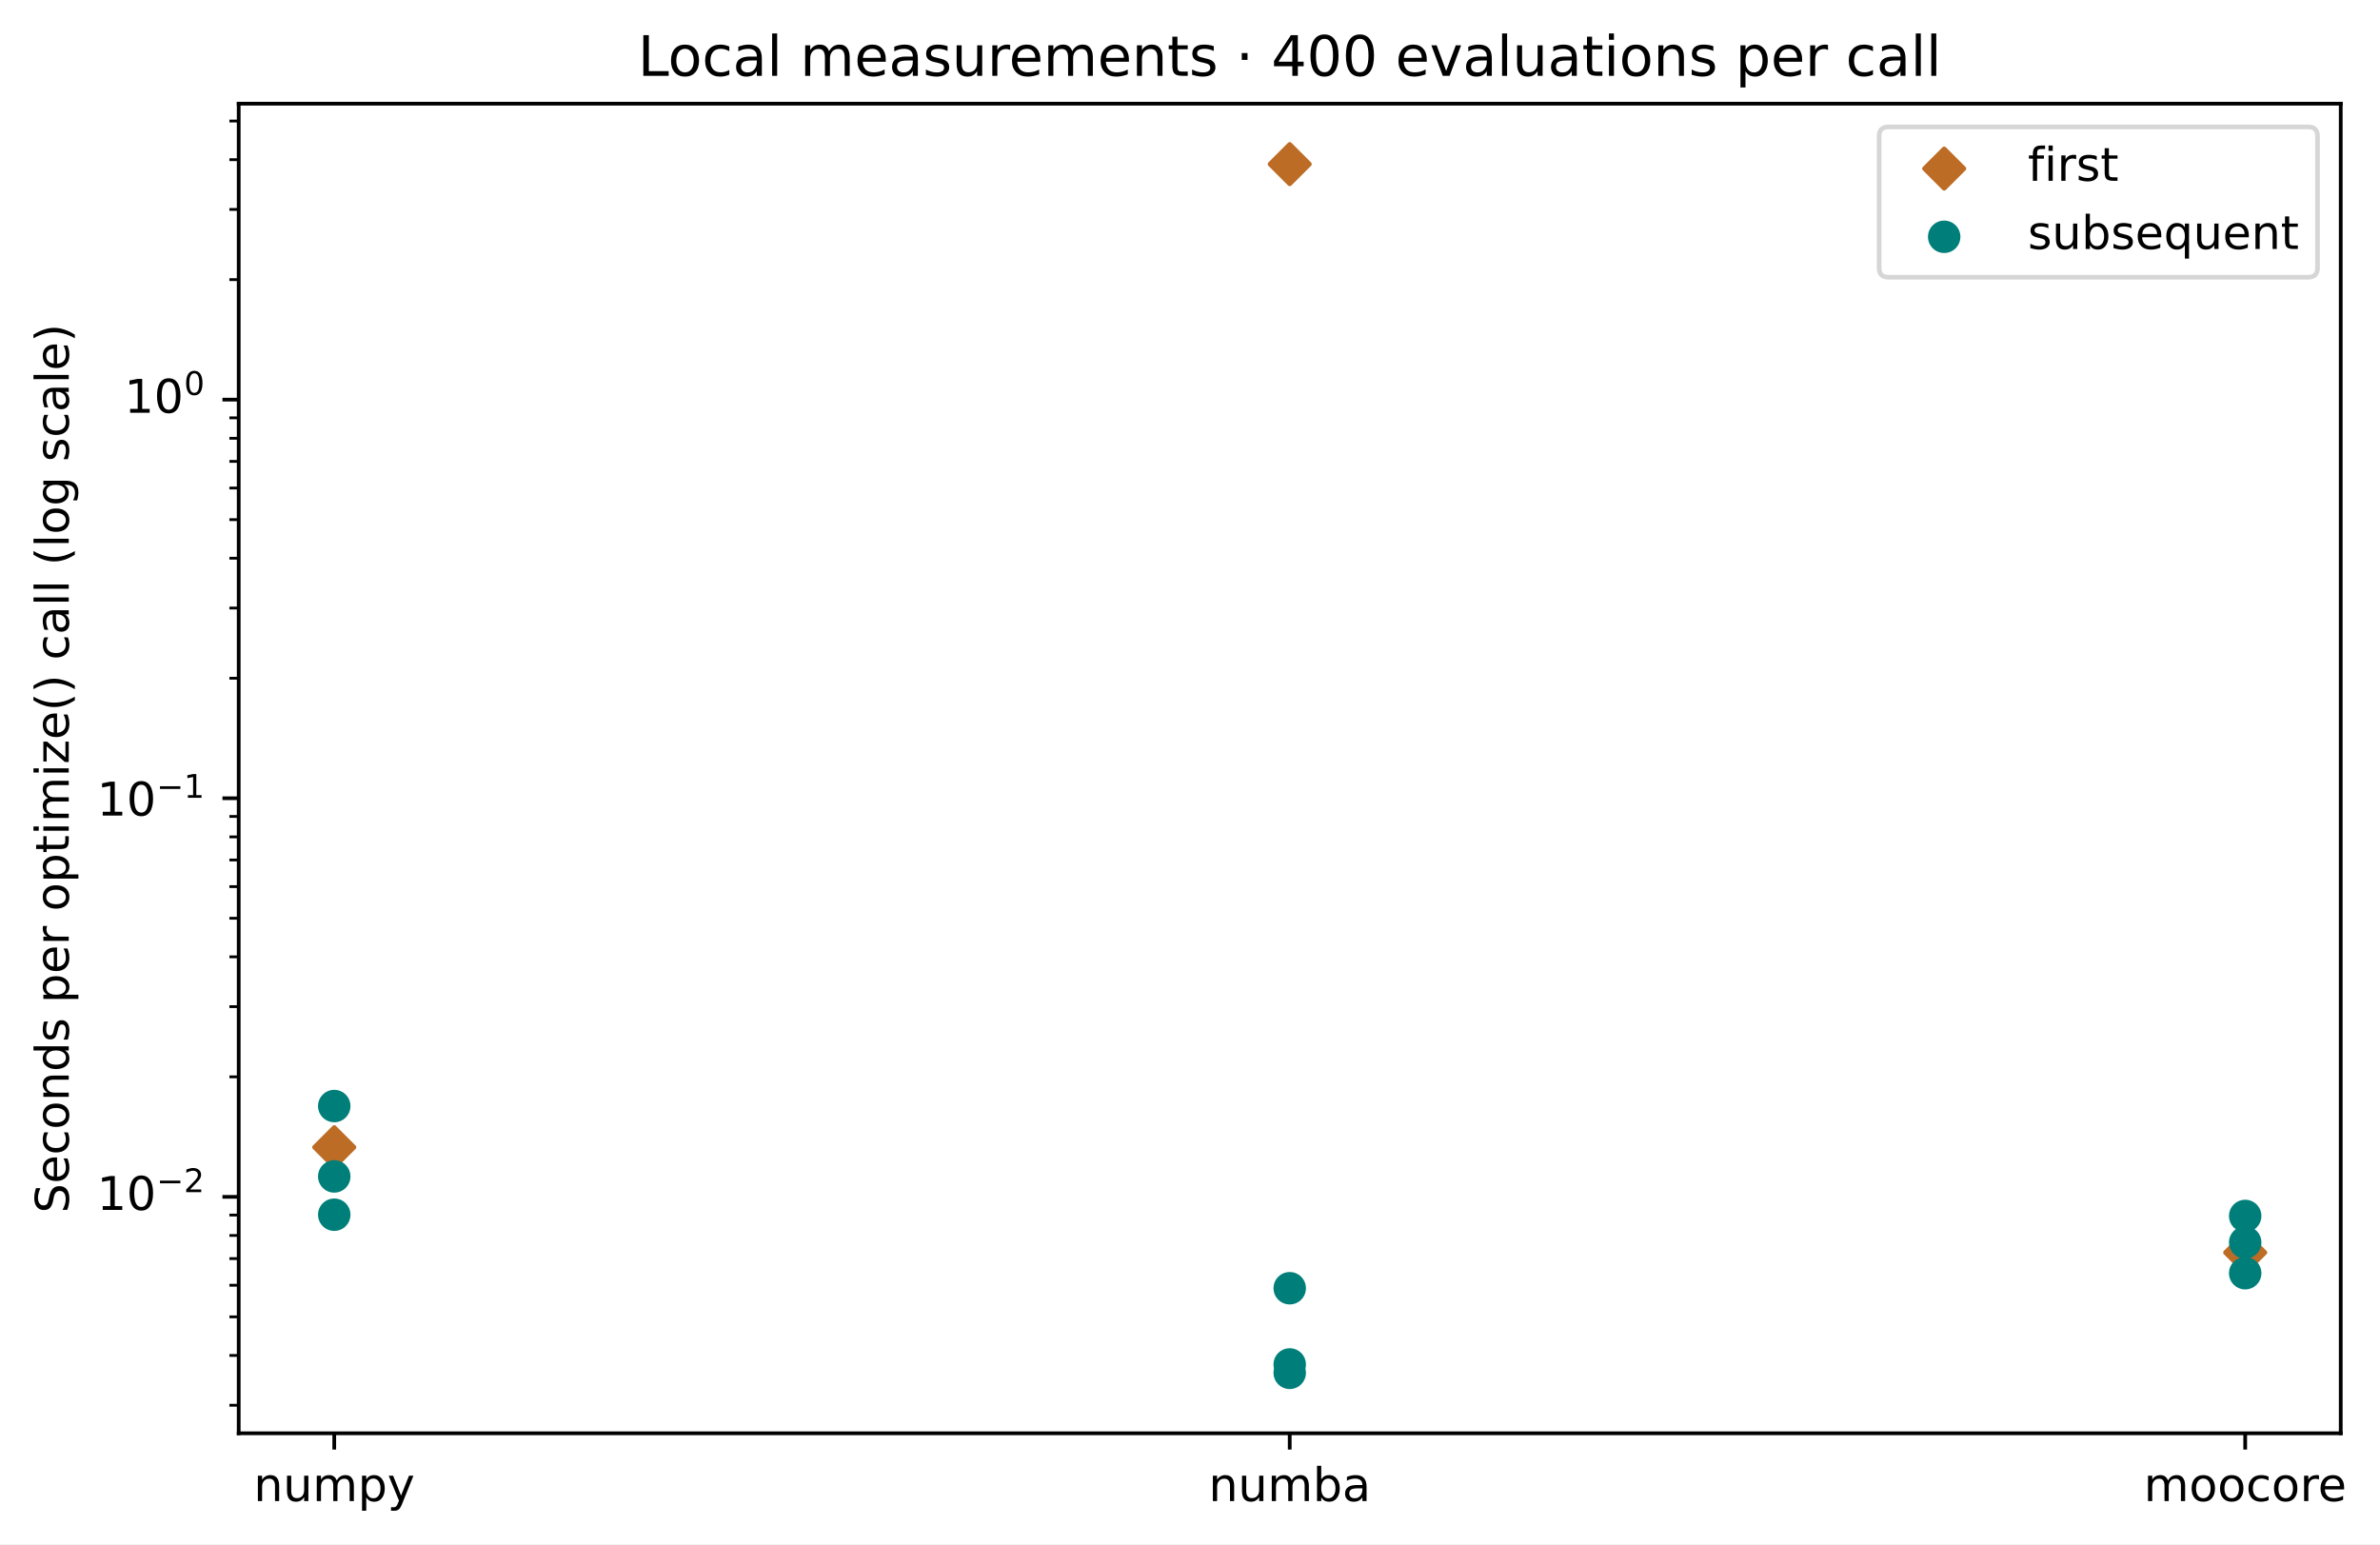
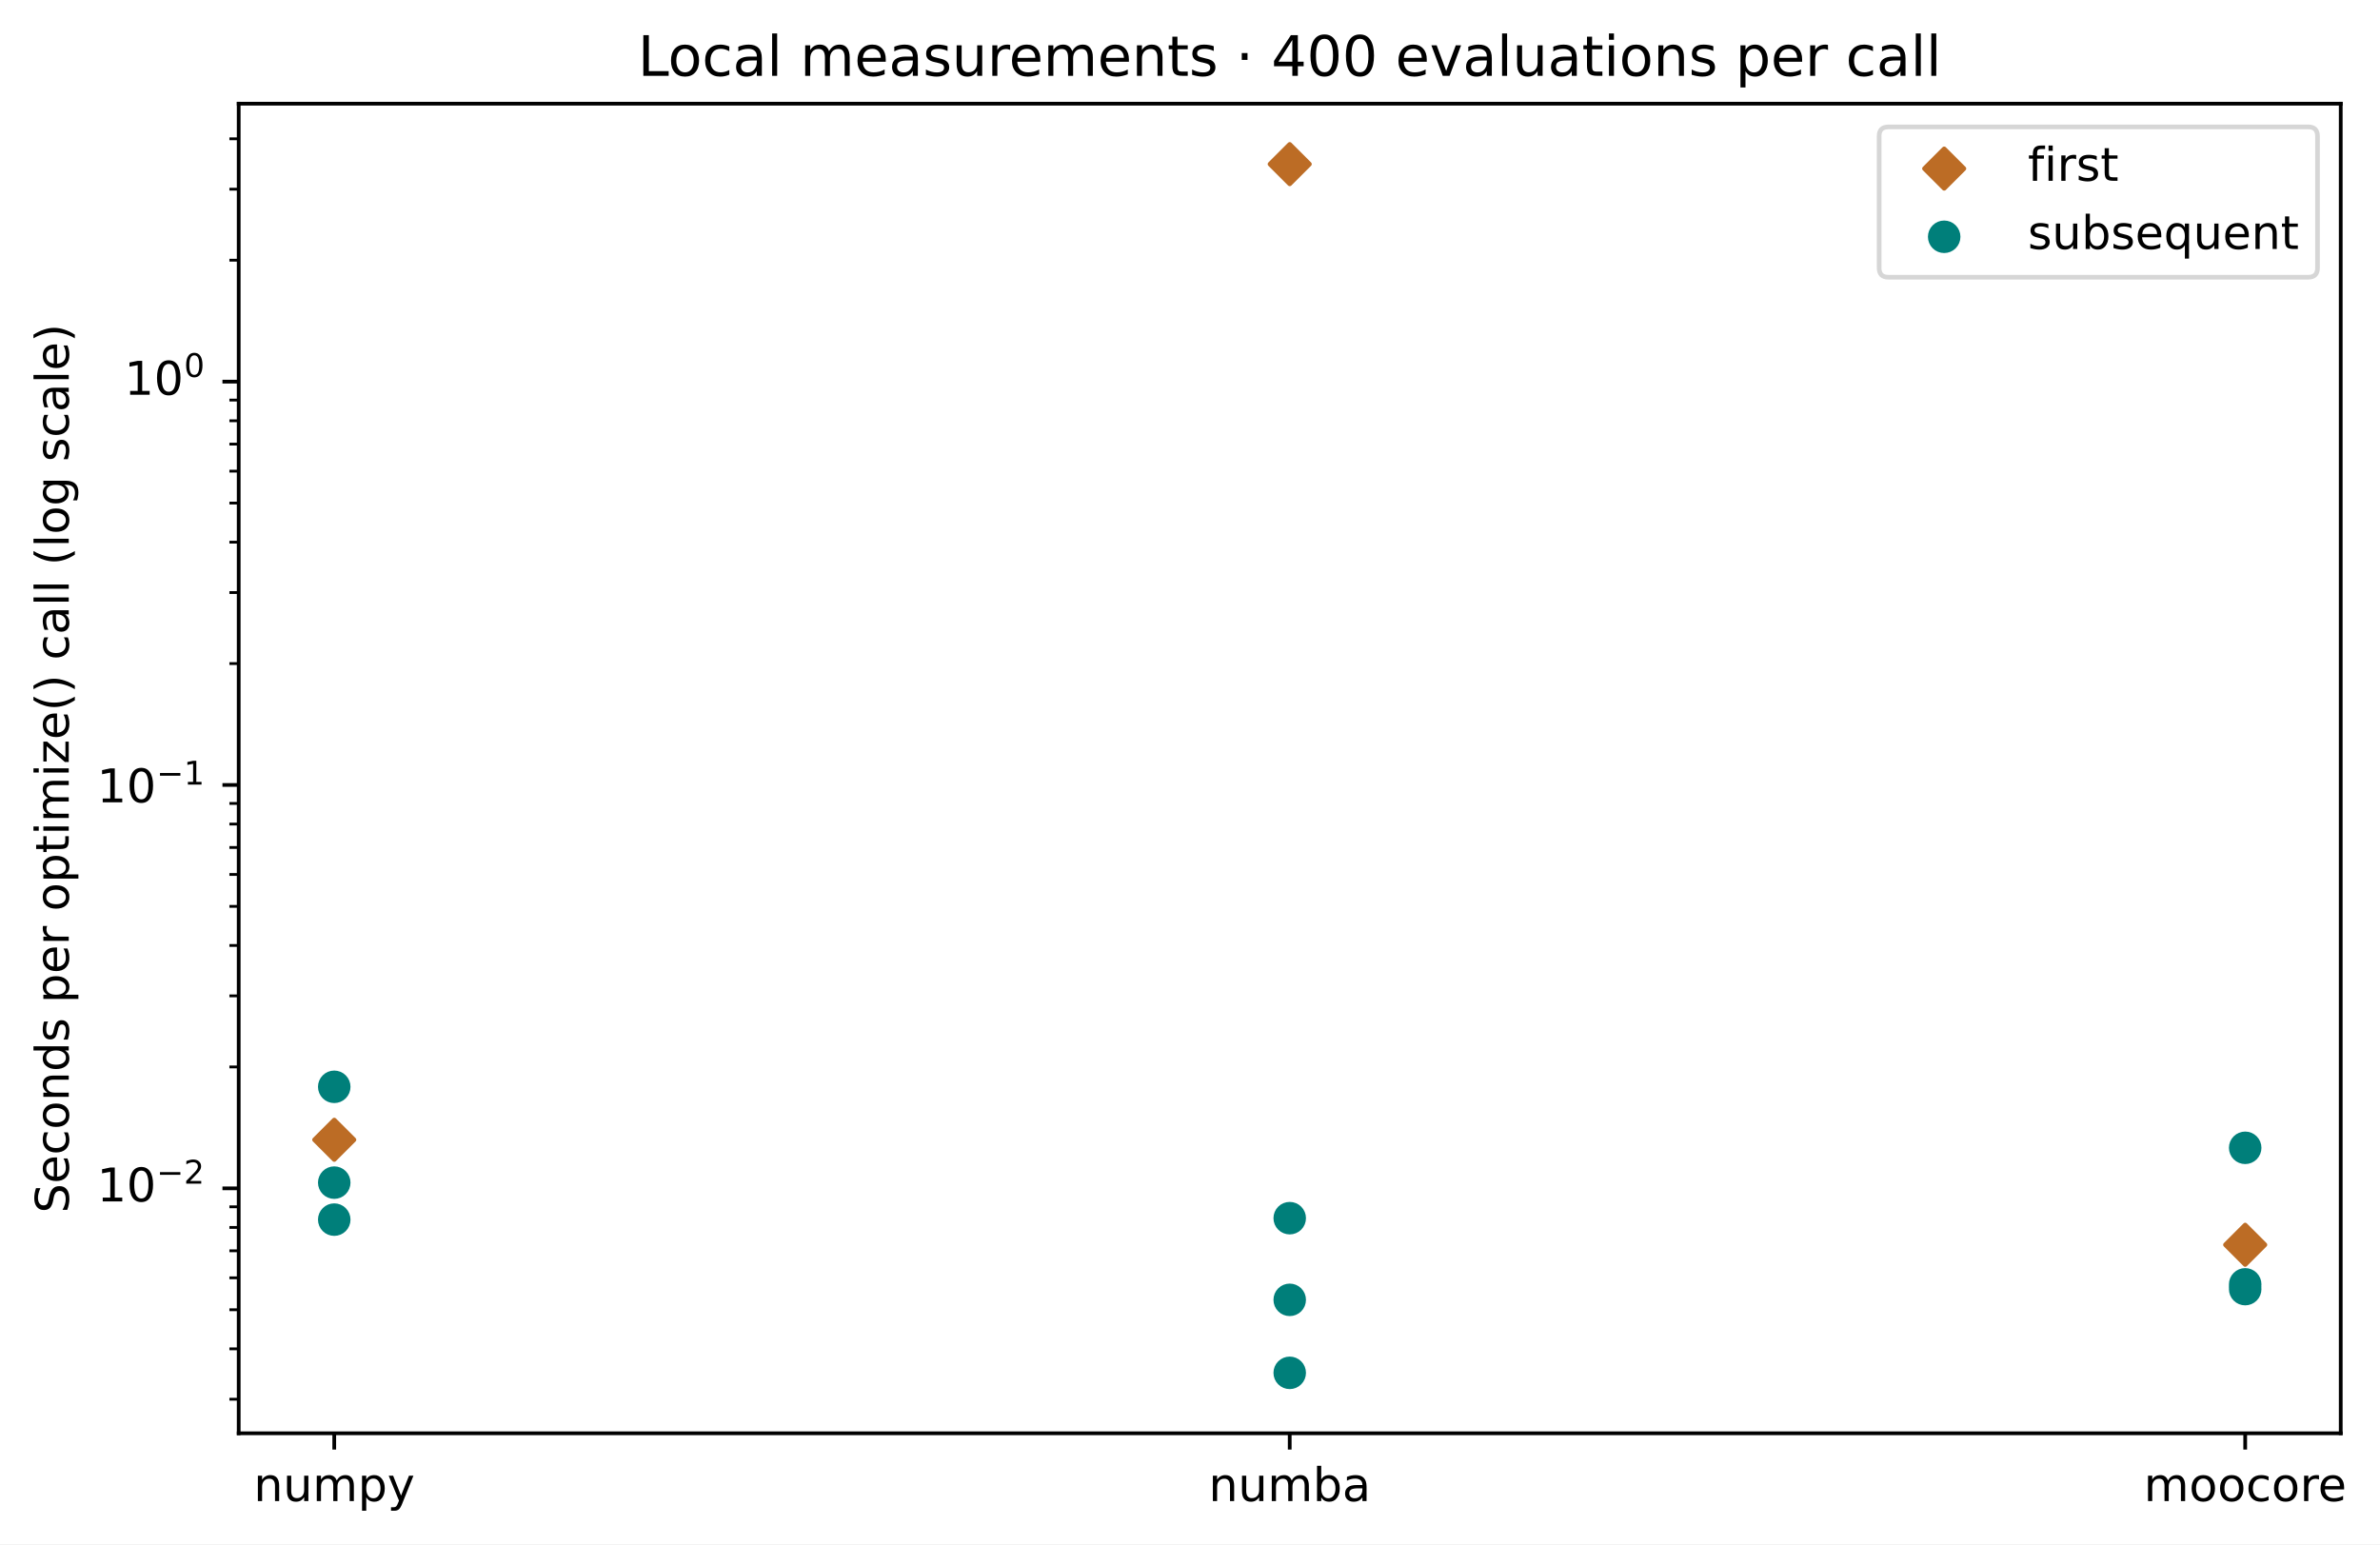
<svg xmlns="http://www.w3.org/2000/svg" xmlns:xlink="http://www.w3.org/1999/xlink" width="512.277pt" height="332.4pt" viewBox="0 0 512.277 332.4" version="1.1">
  <defs>
    <style type="text/css">*{stroke-linejoin: round; stroke-linecap: butt}</style>
  </defs>
  <g id="figure_1">
    <g id="patch_1">
      <path d="M 0 332.4 L 512.277 332.4 L 512.277 0 L 0 0 z " style="fill: #ffffff" />
    </g>
    <g id="axes_1">
      <g id="patch_2">
        <path d="M 51.378 308.521 L 503.826 308.521 L 503.826 22.318 L 51.378 22.318 z " style="fill: #ffffff" />
      </g>
      <g id="PathCollection_1">
        <defs>
          <path id="mc06a43e93e" d="M 0 4.243 L 4.243 0 L 0 -4.243 L -4.243 0 z " style="stroke: #bc6c25" />
        </defs>
        <g clip-path="url(#pd453f70afe)">
-           <use xlink:href="#mc06a43e93e" x="71.944" y="246.948" style="fill: #bc6c25; stroke: #bc6c25" />
+           <use xlink:href="#mc06a43e93e" x="71.944" y="245.342" style="fill: #bc6c25; stroke: #bc6c25" />
        </g>
      </g>
      <g id="PathCollection_2">
        <defs>
          <path id="me982f5717a" d="M 0 3 C 0.796 3 1.559 2.684 2.121 2.121 C 2.684 1.559 3 0.796 3 0 C 3 -0.796 2.684 -1.559 2.121 -2.121 C 1.559 -2.684 0.796 -3 0 -3 C -0.796 -3 -1.559 -2.684 -2.121 -2.121 C -2.684 -1.559 -3 -0.796 -3 0 C -3 0.796 -2.684 1.559 -2.121 2.121 C -1.559 2.684 -0.796 3 0 3 z " style="stroke: #007f7a" />
        </defs>
        <g clip-path="url(#pd453f70afe)">
-           <use xlink:href="#me982f5717a" x="71.944" y="253.232" style="fill: #007f7a; stroke: #007f7a" />
-           <use xlink:href="#me982f5717a" x="71.944" y="238.084" style="fill: #007f7a; stroke: #007f7a" />
-           <use xlink:href="#me982f5717a" x="71.944" y="261.473" style="fill: #007f7a; stroke: #007f7a" />
+           <use xlink:href="#me982f5717a" x="71.944" y="262.531" style="fill: #007f7a; stroke: #007f7a" />
+           <use xlink:href="#me982f5717a" x="71.944" y="254.568" style="fill: #007f7a; stroke: #007f7a" />
+           <use xlink:href="#me982f5717a" x="71.944" y="233.944" style="fill: #007f7a; stroke: #007f7a" />
        </g>
      </g>
      <g id="PathCollection_3">
        <g clip-path="url(#pd453f70afe)">
          <use xlink:href="#mc06a43e93e" x="277.602" y="35.327" style="fill: #bc6c25; stroke: #bc6c25" />
        </g>
      </g>
      <g id="PathCollection_4">
        <g clip-path="url(#pd453f70afe)">
-           <use xlink:href="#me982f5717a" x="277.602" y="293.707" style="fill: #007f7a; stroke: #007f7a" />
          <use xlink:href="#me982f5717a" x="277.602" y="295.512" style="fill: #007f7a; stroke: #007f7a" />
-           <use xlink:href="#me982f5717a" x="277.602" y="277.299" style="fill: #007f7a; stroke: #007f7a" />
+           <use xlink:href="#me982f5717a" x="277.602" y="279.799" style="fill: #007f7a; stroke: #007f7a" />
+           <use xlink:href="#me982f5717a" x="277.602" y="262.218" style="fill: #007f7a; stroke: #007f7a" />
        </g>
      </g>
      <g id="PathCollection_5">
        <g clip-path="url(#pd453f70afe)">
-           <use xlink:href="#mc06a43e93e" x="483.26" y="269.617" style="fill: #bc6c25; stroke: #bc6c25" />
+           <use xlink:href="#mc06a43e93e" x="483.26" y="267.942" style="fill: #bc6c25; stroke: #bc6c25" />
        </g>
      </g>
      <g id="PathCollection_6">
        <g clip-path="url(#pd453f70afe)">
-           <use xlink:href="#me982f5717a" x="483.26" y="267.435" style="fill: #007f7a; stroke: #007f7a" />
-           <use xlink:href="#me982f5717a" x="483.26" y="274.066" style="fill: #007f7a; stroke: #007f7a" />
-           <use xlink:href="#me982f5717a" x="483.26" y="261.742" style="fill: #007f7a; stroke: #007f7a" />
+           <use xlink:href="#me982f5717a" x="483.26" y="277.487" style="fill: #007f7a; stroke: #007f7a" />
+           <use xlink:href="#me982f5717a" x="483.26" y="276.464" style="fill: #007f7a; stroke: #007f7a" />
+           <use xlink:href="#me982f5717a" x="483.26" y="247.074" style="fill: #007f7a; stroke: #007f7a" />
        </g>
      </g>
      <g id="matplotlib.axis_1">
        <g id="xtick_1">
          <g id="line2d_1">
            <defs>
              <path id="m048185d247" d="M 0 0 L 0 3.5 " style="stroke: #000000; stroke-width: 0.8" />
            </defs>
            <g>
              <use xlink:href="#m048185d247" x="71.944" y="308.521" style="stroke: #000000; stroke-width: 0.8" />
            </g>
          </g>
          <g id="text_1">
            <text style="font-size: 10px; font-family: 'DejaVu Sans', 'Bitstream Vera Sans', 'Computer Modern Sans Serif', 'Lucida Grande', 'Verdana', 'Geneva', 'Lucid', 'Arial', 'Helvetica', 'Avant Garde', sans-serif; text-anchor: middle" x="71.944" y="323.12" transform="rotate(-0 71.94393 323.1198)">numpy</text>
          </g>
        </g>
        <g id="xtick_2">
          <g id="line2d_2">
            <g>
              <use xlink:href="#m048185d247" x="277.602" y="308.521" style="stroke: #000000; stroke-width: 0.8" />
            </g>
          </g>
          <g id="text_2">
            <text style="font-size: 10px; font-family: 'DejaVu Sans', 'Bitstream Vera Sans', 'Computer Modern Sans Serif', 'Lucida Grande', 'Verdana', 'Geneva', 'Lucid', 'Arial', 'Helvetica', 'Avant Garde', sans-serif; text-anchor: middle" x="277.602" y="323.12" transform="rotate(-0 277.602 323.1198)">numba</text>
          </g>
        </g>
        <g id="xtick_3">
          <g id="line2d_3">
            <g>
              <use xlink:href="#m048185d247" x="483.26" y="308.521" style="stroke: #000000; stroke-width: 0.8" />
            </g>
          </g>
          <g id="text_3">
            <text style="font-size: 10px; font-family: 'DejaVu Sans', 'Bitstream Vera Sans', 'Computer Modern Sans Serif', 'Lucida Grande', 'Verdana', 'Geneva', 'Lucid', 'Arial', 'Helvetica', 'Avant Garde', sans-serif; text-anchor: middle" x="483.26" y="323.12" transform="rotate(-0 483.2601 323.1198)">moocore</text>
          </g>
        </g>
      </g>
      <g id="matplotlib.axis_2">
        <g id="ytick_1">
          <g id="line2d_4">
            <defs>
              <path id="m38a02dc776" d="M 0 0 L -3.5 0 " style="stroke: #000000; stroke-width: 0.8" />
            </defs>
            <g>
-               <use xlink:href="#m38a02dc776" x="51.378" y="257.625" style="stroke: #000000; stroke-width: 0.8" />
+               <use xlink:href="#m38a02dc776" x="51.378" y="255.794" style="stroke: #000000; stroke-width: 0.8" />
            </g>
          </g>
          <g id="text_4">
-             <g transform="translate(20.87813 261.4243)">
+             <g transform="translate(20.87813 259.5936)">
              <text>
                <tspan x="0" y="-0.977" style="font-size: 10px; font-family: 'DejaVu Sans'">1</tspan>
                <tspan x="6.362" y="-0.977" style="font-size: 10px; font-family: 'DejaVu Sans'">0</tspan>
                <tspan x="12.82" y="-4.805" style="font-size: 7px; font-family: 'DejaVu Sans'">−</tspan>
                <tspan x="18.686" y="-4.805" style="font-size: 7px; font-family: 'DejaVu Sans'">2</tspan>
              </text>
            </g>
          </g>
        </g>
        <g id="ytick_2">
          <g id="line2d_5">
            <g>
-               <use xlink:href="#m38a02dc776" x="51.378" y="171.824" style="stroke: #000000; stroke-width: 0.8" />
+               <use xlink:href="#m38a02dc776" x="51.378" y="168.972" style="stroke: #000000; stroke-width: 0.8" />
            </g>
          </g>
          <g id="text_5">
-             <g transform="translate(20.87813 175.6229)">
+             <g transform="translate(20.87813 172.7713)">
              <text>
                <tspan x="0" y="-0.064" style="font-size: 10px; font-family: 'DejaVu Sans'">1</tspan>
                <tspan x="6.362" y="-0.064" style="font-size: 10px; font-family: 'DejaVu Sans'">0</tspan>
                <tspan x="12.82" y="-3.892" style="font-size: 7px; font-family: 'DejaVu Sans'">−</tspan>
                <tspan x="18.686" y="-3.892" style="font-size: 7px; font-family: 'DejaVu Sans'">1</tspan>
              </text>
            </g>
          </g>
        </g>
        <g id="ytick_3">
          <g id="line2d_6">
            <g>
-               <use xlink:href="#m38a02dc776" x="51.378" y="86.022" style="stroke: #000000; stroke-width: 0.8" />
+               <use xlink:href="#m38a02dc776" x="51.378" y="82.15" style="stroke: #000000; stroke-width: 0.8" />
            </g>
          </g>
          <g id="text_6">
-             <g transform="translate(26.77812 89.82154)">
+             <g transform="translate(26.77812 85.94897)">
              <text>
                <tspan x="0" y="-0.977" style="font-size: 10px; font-family: 'DejaVu Sans'">1</tspan>
                <tspan x="6.362" y="-0.977" style="font-size: 10px; font-family: 'DejaVu Sans'">0</tspan>
                <tspan x="12.82" y="-4.805" style="font-size: 7px; font-family: 'DejaVu Sans'">0</tspan>
              </text>
            </g>
          </g>
        </g>
        <g id="ytick_4">
          <g id="line2d_7">
            <defs>
              <path id="m492769a3f3" d="M 0 0 L -2 0 " style="stroke: #000000; stroke-width: 0.6" />
            </defs>
            <g>
-               <use xlink:href="#m492769a3f3" x="51.378" y="302.489" style="stroke: #000000; stroke-width: 0.6" />
+               <use xlink:href="#m492769a3f3" x="51.378" y="301.192" style="stroke: #000000; stroke-width: 0.6" />
            </g>
          </g>
        </g>
        <g id="ytick_5">
          <g id="line2d_8">
            <g>
-               <use xlink:href="#m492769a3f3" x="51.378" y="291.769" style="stroke: #000000; stroke-width: 0.6" />
+               <use xlink:href="#m492769a3f3" x="51.378" y="290.344" style="stroke: #000000; stroke-width: 0.6" />
            </g>
          </g>
        </g>
        <g id="ytick_6">
          <g id="line2d_9">
            <g>
-               <use xlink:href="#m492769a3f3" x="51.378" y="283.454" style="stroke: #000000; stroke-width: 0.6" />
+               <use xlink:href="#m492769a3f3" x="51.378" y="281.93" style="stroke: #000000; stroke-width: 0.6" />
            </g>
          </g>
        </g>
        <g id="ytick_7">
          <g id="line2d_10">
            <g>
-               <use xlink:href="#m492769a3f3" x="51.378" y="276.66" style="stroke: #000000; stroke-width: 0.6" />
+               <use xlink:href="#m492769a3f3" x="51.378" y="275.056" style="stroke: #000000; stroke-width: 0.6" />
            </g>
          </g>
        </g>
        <g id="ytick_8">
          <g id="line2d_11">
            <g>
-               <use xlink:href="#m492769a3f3" x="51.378" y="270.916" style="stroke: #000000; stroke-width: 0.6" />
+               <use xlink:href="#m492769a3f3" x="51.378" y="269.243" style="stroke: #000000; stroke-width: 0.6" />
            </g>
          </g>
        </g>
        <g id="ytick_9">
          <g id="line2d_12">
            <g>
-               <use xlink:href="#m492769a3f3" x="51.378" y="265.94" style="stroke: #000000; stroke-width: 0.6" />
+               <use xlink:href="#m492769a3f3" x="51.378" y="264.208" style="stroke: #000000; stroke-width: 0.6" />
            </g>
          </g>
        </g>
        <g id="ytick_10">
          <g id="line2d_13">
            <g>
-               <use xlink:href="#m492769a3f3" x="51.378" y="261.551" style="stroke: #000000; stroke-width: 0.6" />
+               <use xlink:href="#m492769a3f3" x="51.378" y="259.767" style="stroke: #000000; stroke-width: 0.6" />
            </g>
          </g>
        </g>
        <g id="ytick_11">
          <g id="line2d_14">
            <g>
-               <use xlink:href="#m492769a3f3" x="51.378" y="231.796" style="stroke: #000000; stroke-width: 0.6" />
+               <use xlink:href="#m492769a3f3" x="51.378" y="229.658" style="stroke: #000000; stroke-width: 0.6" />
            </g>
          </g>
        </g>
        <g id="ytick_12">
          <g id="line2d_15">
            <g>
-               <use xlink:href="#m492769a3f3" x="51.378" y="216.687" style="stroke: #000000; stroke-width: 0.6" />
+               <use xlink:href="#m492769a3f3" x="51.378" y="214.37" style="stroke: #000000; stroke-width: 0.6" />
            </g>
          </g>
        </g>
        <g id="ytick_13">
          <g id="line2d_16">
            <g>
-               <use xlink:href="#m492769a3f3" x="51.378" y="205.967" style="stroke: #000000; stroke-width: 0.6" />
+               <use xlink:href="#m492769a3f3" x="51.378" y="203.522" style="stroke: #000000; stroke-width: 0.6" />
            </g>
          </g>
        </g>
        <g id="ytick_14">
          <g id="line2d_17">
            <g>
-               <use xlink:href="#m492769a3f3" x="51.378" y="197.652" style="stroke: #000000; stroke-width: 0.6" />
+               <use xlink:href="#m492769a3f3" x="51.378" y="195.108" style="stroke: #000000; stroke-width: 0.6" />
            </g>
          </g>
        </g>
        <g id="ytick_15">
          <g id="line2d_18">
            <g>
-               <use xlink:href="#m492769a3f3" x="51.378" y="190.859" style="stroke: #000000; stroke-width: 0.6" />
+               <use xlink:href="#m492769a3f3" x="51.378" y="188.233" style="stroke: #000000; stroke-width: 0.6" />
            </g>
          </g>
        </g>
        <g id="ytick_16">
          <g id="line2d_19">
            <g>
-               <use xlink:href="#m492769a3f3" x="51.378" y="185.114" style="stroke: #000000; stroke-width: 0.6" />
+               <use xlink:href="#m492769a3f3" x="51.378" y="182.421" style="stroke: #000000; stroke-width: 0.6" />
            </g>
          </g>
        </g>
        <g id="ytick_17">
          <g id="line2d_20">
            <g>
-               <use xlink:href="#m492769a3f3" x="51.378" y="180.139" style="stroke: #000000; stroke-width: 0.6" />
+               <use xlink:href="#m492769a3f3" x="51.378" y="177.386" style="stroke: #000000; stroke-width: 0.6" />
            </g>
          </g>
        </g>
        <g id="ytick_18">
          <g id="line2d_21">
            <g>
-               <use xlink:href="#m492769a3f3" x="51.378" y="175.75" style="stroke: #000000; stroke-width: 0.6" />
+               <use xlink:href="#m492769a3f3" x="51.378" y="172.945" style="stroke: #000000; stroke-width: 0.6" />
            </g>
          </g>
        </g>
        <g id="ytick_19">
          <g id="line2d_22">
            <g>
-               <use xlink:href="#m492769a3f3" x="51.378" y="145.995" style="stroke: #000000; stroke-width: 0.6" />
+               <use xlink:href="#m492769a3f3" x="51.378" y="142.836" style="stroke: #000000; stroke-width: 0.6" />
            </g>
          </g>
        </g>
        <g id="ytick_20">
          <g id="line2d_23">
            <g>
-               <use xlink:href="#m492769a3f3" x="51.378" y="130.886" style="stroke: #000000; stroke-width: 0.6" />
+               <use xlink:href="#m492769a3f3" x="51.378" y="127.547" style="stroke: #000000; stroke-width: 0.6" />
            </g>
          </g>
        </g>
        <g id="ytick_21">
          <g id="line2d_24">
            <g>
-               <use xlink:href="#m492769a3f3" x="51.378" y="120.166" style="stroke: #000000; stroke-width: 0.6" />
+               <use xlink:href="#m492769a3f3" x="51.378" y="116.7" style="stroke: #000000; stroke-width: 0.6" />
            </g>
          </g>
        </g>
        <g id="ytick_22">
          <g id="line2d_25">
            <g>
-               <use xlink:href="#m492769a3f3" x="51.378" y="111.851" style="stroke: #000000; stroke-width: 0.6" />
+               <use xlink:href="#m492769a3f3" x="51.378" y="108.286" style="stroke: #000000; stroke-width: 0.6" />
            </g>
          </g>
        </g>
        <g id="ytick_23">
          <g id="line2d_26">
            <g>
-               <use xlink:href="#m492769a3f3" x="51.378" y="105.057" style="stroke: #000000; stroke-width: 0.6" />
+               <use xlink:href="#m492769a3f3" x="51.378" y="101.411" style="stroke: #000000; stroke-width: 0.6" />
            </g>
          </g>
        </g>
        <g id="ytick_24">
          <g id="line2d_27">
            <g>
-               <use xlink:href="#m492769a3f3" x="51.378" y="99.313" style="stroke: #000000; stroke-width: 0.6" />
+               <use xlink:href="#m492769a3f3" x="51.378" y="95.599" style="stroke: #000000; stroke-width: 0.6" />
            </g>
          </g>
        </g>
        <g id="ytick_25">
          <g id="line2d_28">
            <g>
-               <use xlink:href="#m492769a3f3" x="51.378" y="94.337" style="stroke: #000000; stroke-width: 0.6" />
+               <use xlink:href="#m492769a3f3" x="51.378" y="90.564" style="stroke: #000000; stroke-width: 0.6" />
            </g>
          </g>
        </g>
        <g id="ytick_26">
          <g id="line2d_29">
            <g>
-               <use xlink:href="#m492769a3f3" x="51.378" y="89.948" style="stroke: #000000; stroke-width: 0.6" />
+               <use xlink:href="#m492769a3f3" x="51.378" y="86.123" style="stroke: #000000; stroke-width: 0.6" />
            </g>
          </g>
        </g>
        <g id="ytick_27">
          <g id="line2d_30">
            <g>
-               <use xlink:href="#m492769a3f3" x="51.378" y="60.194" style="stroke: #000000; stroke-width: 0.6" />
+               <use xlink:href="#m492769a3f3" x="51.378" y="56.014" style="stroke: #000000; stroke-width: 0.6" />
            </g>
          </g>
        </g>
        <g id="ytick_28">
          <g id="line2d_31">
            <g>
-               <use xlink:href="#m492769a3f3" x="51.378" y="45.085" style="stroke: #000000; stroke-width: 0.6" />
+               <use xlink:href="#m492769a3f3" x="51.378" y="40.725" style="stroke: #000000; stroke-width: 0.6" />
            </g>
          </g>
        </g>
        <g id="ytick_29">
          <g id="line2d_32">
            <g>
-               <use xlink:href="#m492769a3f3" x="51.378" y="34.365" style="stroke: #000000; stroke-width: 0.6" />
-             </g>
-           </g>
-         </g>
-         <g id="ytick_30">
-           <g id="line2d_33">
-             <g>
-               <use xlink:href="#m492769a3f3" x="51.378" y="26.05" style="stroke: #000000; stroke-width: 0.6" />
+               <use xlink:href="#m492769a3f3" x="51.378" y="29.878" style="stroke: #000000; stroke-width: 0.6" />
            </g>
          </g>
        </g>
        <g id="text_7">
          <text style="font-size: 10px; font-family: 'DejaVu Sans', 'Bitstream Vera Sans', 'Computer Modern Sans Serif', 'Lucida Grande', 'Verdana', 'Geneva', 'Lucid', 'Arial', 'Helvetica', 'Avant Garde', sans-serif; text-anchor: middle" x="14.798" y="165.42" transform="rotate(-90 14.79844 165.4198)">Seconds per optimize() call (log scale)</text>
        </g>
      </g>
      <g id="patch_3">
        <path d="M 51.378 308.521 L 51.378 22.318 " style="fill: none; stroke: #000000; stroke-width: 0.8; stroke-linejoin: miter; stroke-linecap: square" />
      </g>
      <g id="patch_4">
        <path d="M 503.826 308.521 L 503.826 22.318 " style="fill: none; stroke: #000000; stroke-width: 0.8; stroke-linejoin: miter; stroke-linecap: square" />
      </g>
      <g id="patch_5">
        <path d="M 51.378 308.521 L 503.826 308.521 " style="fill: none; stroke: #000000; stroke-width: 0.8; stroke-linejoin: miter; stroke-linecap: square" />
      </g>
      <g id="patch_6">
        <path d="M 51.378 22.318 L 503.826 22.318 " style="fill: none; stroke: #000000; stroke-width: 0.8; stroke-linejoin: miter; stroke-linecap: square" />
      </g>
      <g id="text_8">
        <text style="font-size: 12px; font-family: 'DejaVu Sans', 'Bitstream Vera Sans', 'Computer Modern Sans Serif', 'Lucida Grande', 'Verdana', 'Geneva', 'Lucid', 'Arial', 'Helvetica', 'Avant Garde', sans-serif; text-anchor: middle" x="277.602" y="16.318" transform="rotate(-0 277.602 16.31812)">Local measurements · 400 evaluations per call</text>
      </g>
      <g id="legend_1">
        <g id="patch_7">
          <path d="M 406.471 59.674 L 496.826 59.674 Q 498.826 59.674 498.826 57.674 L 498.826 29.318 Q 498.826 27.318 496.826 27.318 L 406.471 27.318 Q 404.471 27.318 404.471 29.318 L 404.471 57.674 Q 404.471 59.674 406.471 59.674 z " style="fill: #ffffff; opacity: 0.8; stroke: #cccccc; stroke-linejoin: miter" />
        </g>
        <g id="PathCollection_7">
          <g>
            <use xlink:href="#mc06a43e93e" x="418.471" y="36.292" style="fill: #bc6c25; stroke: #bc6c25" />
          </g>
        </g>
        <g id="text_9">
          <text style="font-size: 10px; font-family: 'DejaVu Sans', 'Bitstream Vera Sans', 'Computer Modern Sans Serif', 'Lucida Grande', 'Verdana', 'Geneva', 'Lucid', 'Arial', 'Helvetica', 'Avant Garde', sans-serif; text-anchor: start" x="436.471" y="38.917" transform="rotate(-0 436.4712 38.91656)">first</text>
        </g>
        <g id="PathCollection_8">
          <g>
            <use xlink:href="#me982f5717a" x="418.471" y="50.97" style="fill: #007f7a; stroke: #007f7a" />
          </g>
        </g>
        <g id="text_10">
          <text style="font-size: 10px; font-family: 'DejaVu Sans', 'Bitstream Vera Sans', 'Computer Modern Sans Serif', 'Lucida Grande', 'Verdana', 'Geneva', 'Lucid', 'Arial', 'Helvetica', 'Avant Garde', sans-serif; text-anchor: start" x="436.471" y="53.595" transform="rotate(-0 436.4712 53.59469)">subsequent</text>
        </g>
      </g>
    </g>
  </g>
  <defs>
    <clipPath id="pd453f70afe">
      <rect x="51.378" y="22.318" width="452.448" height="286.203" />
    </clipPath>
  </defs>
</svg>
